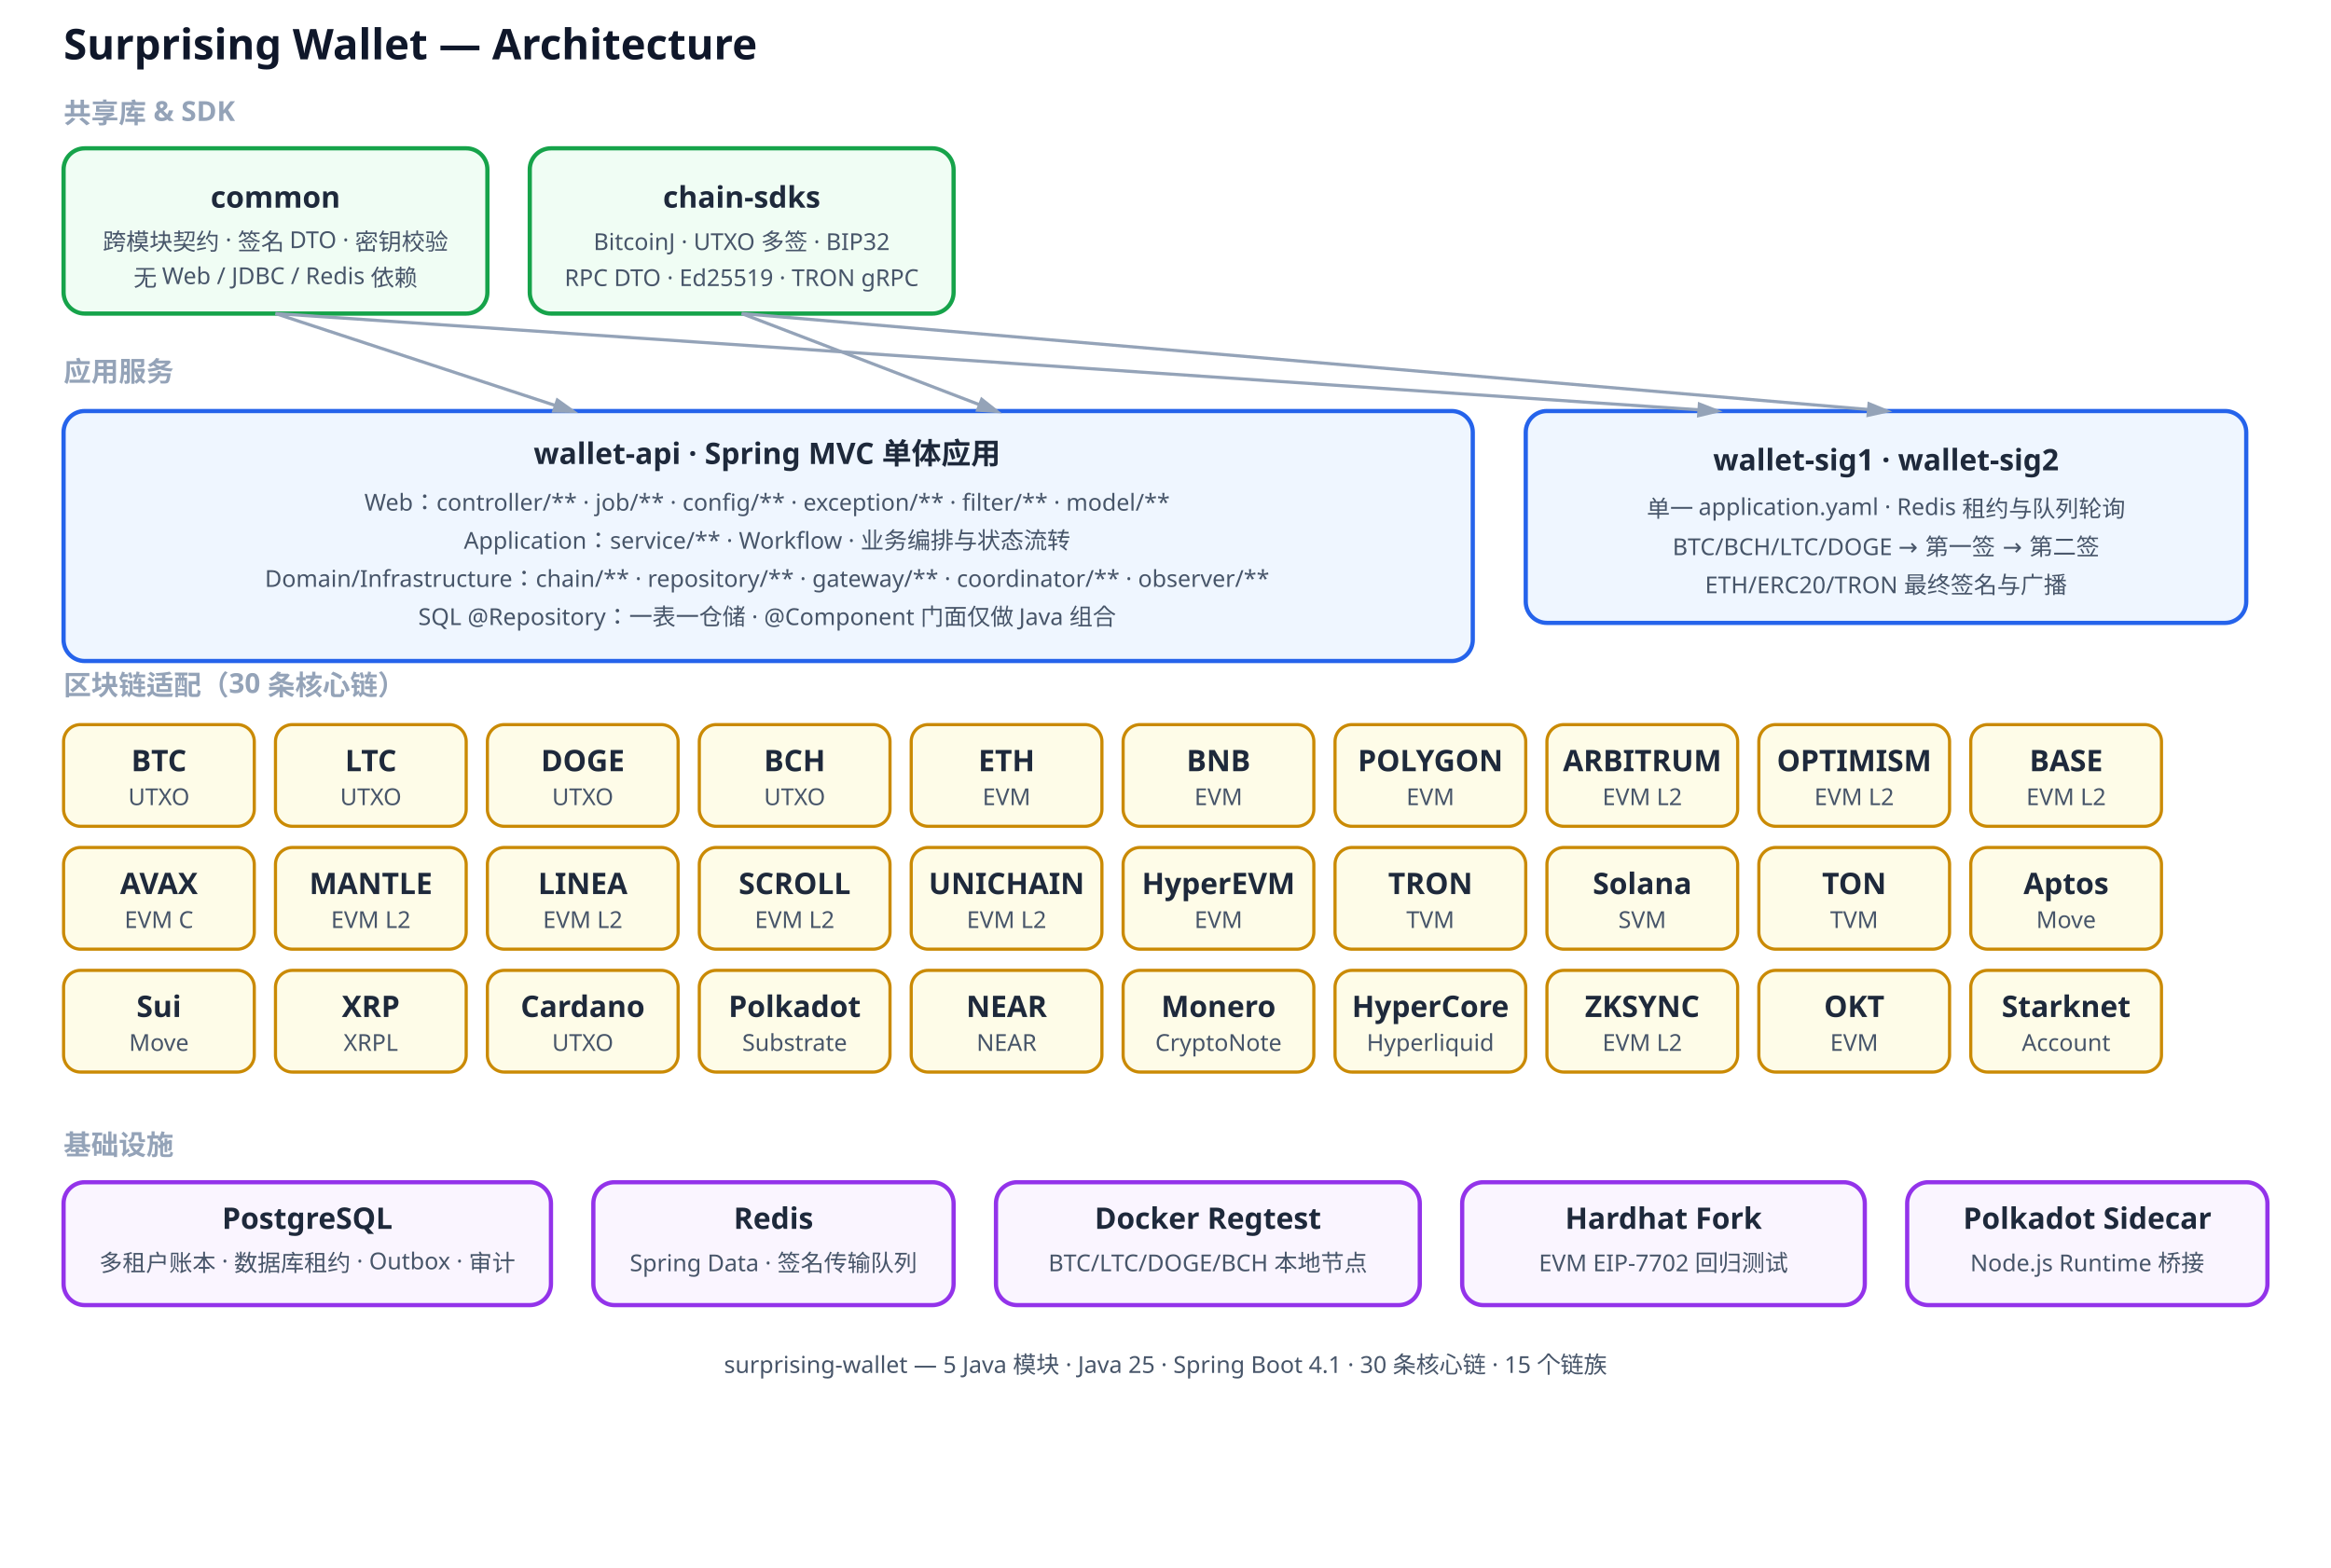
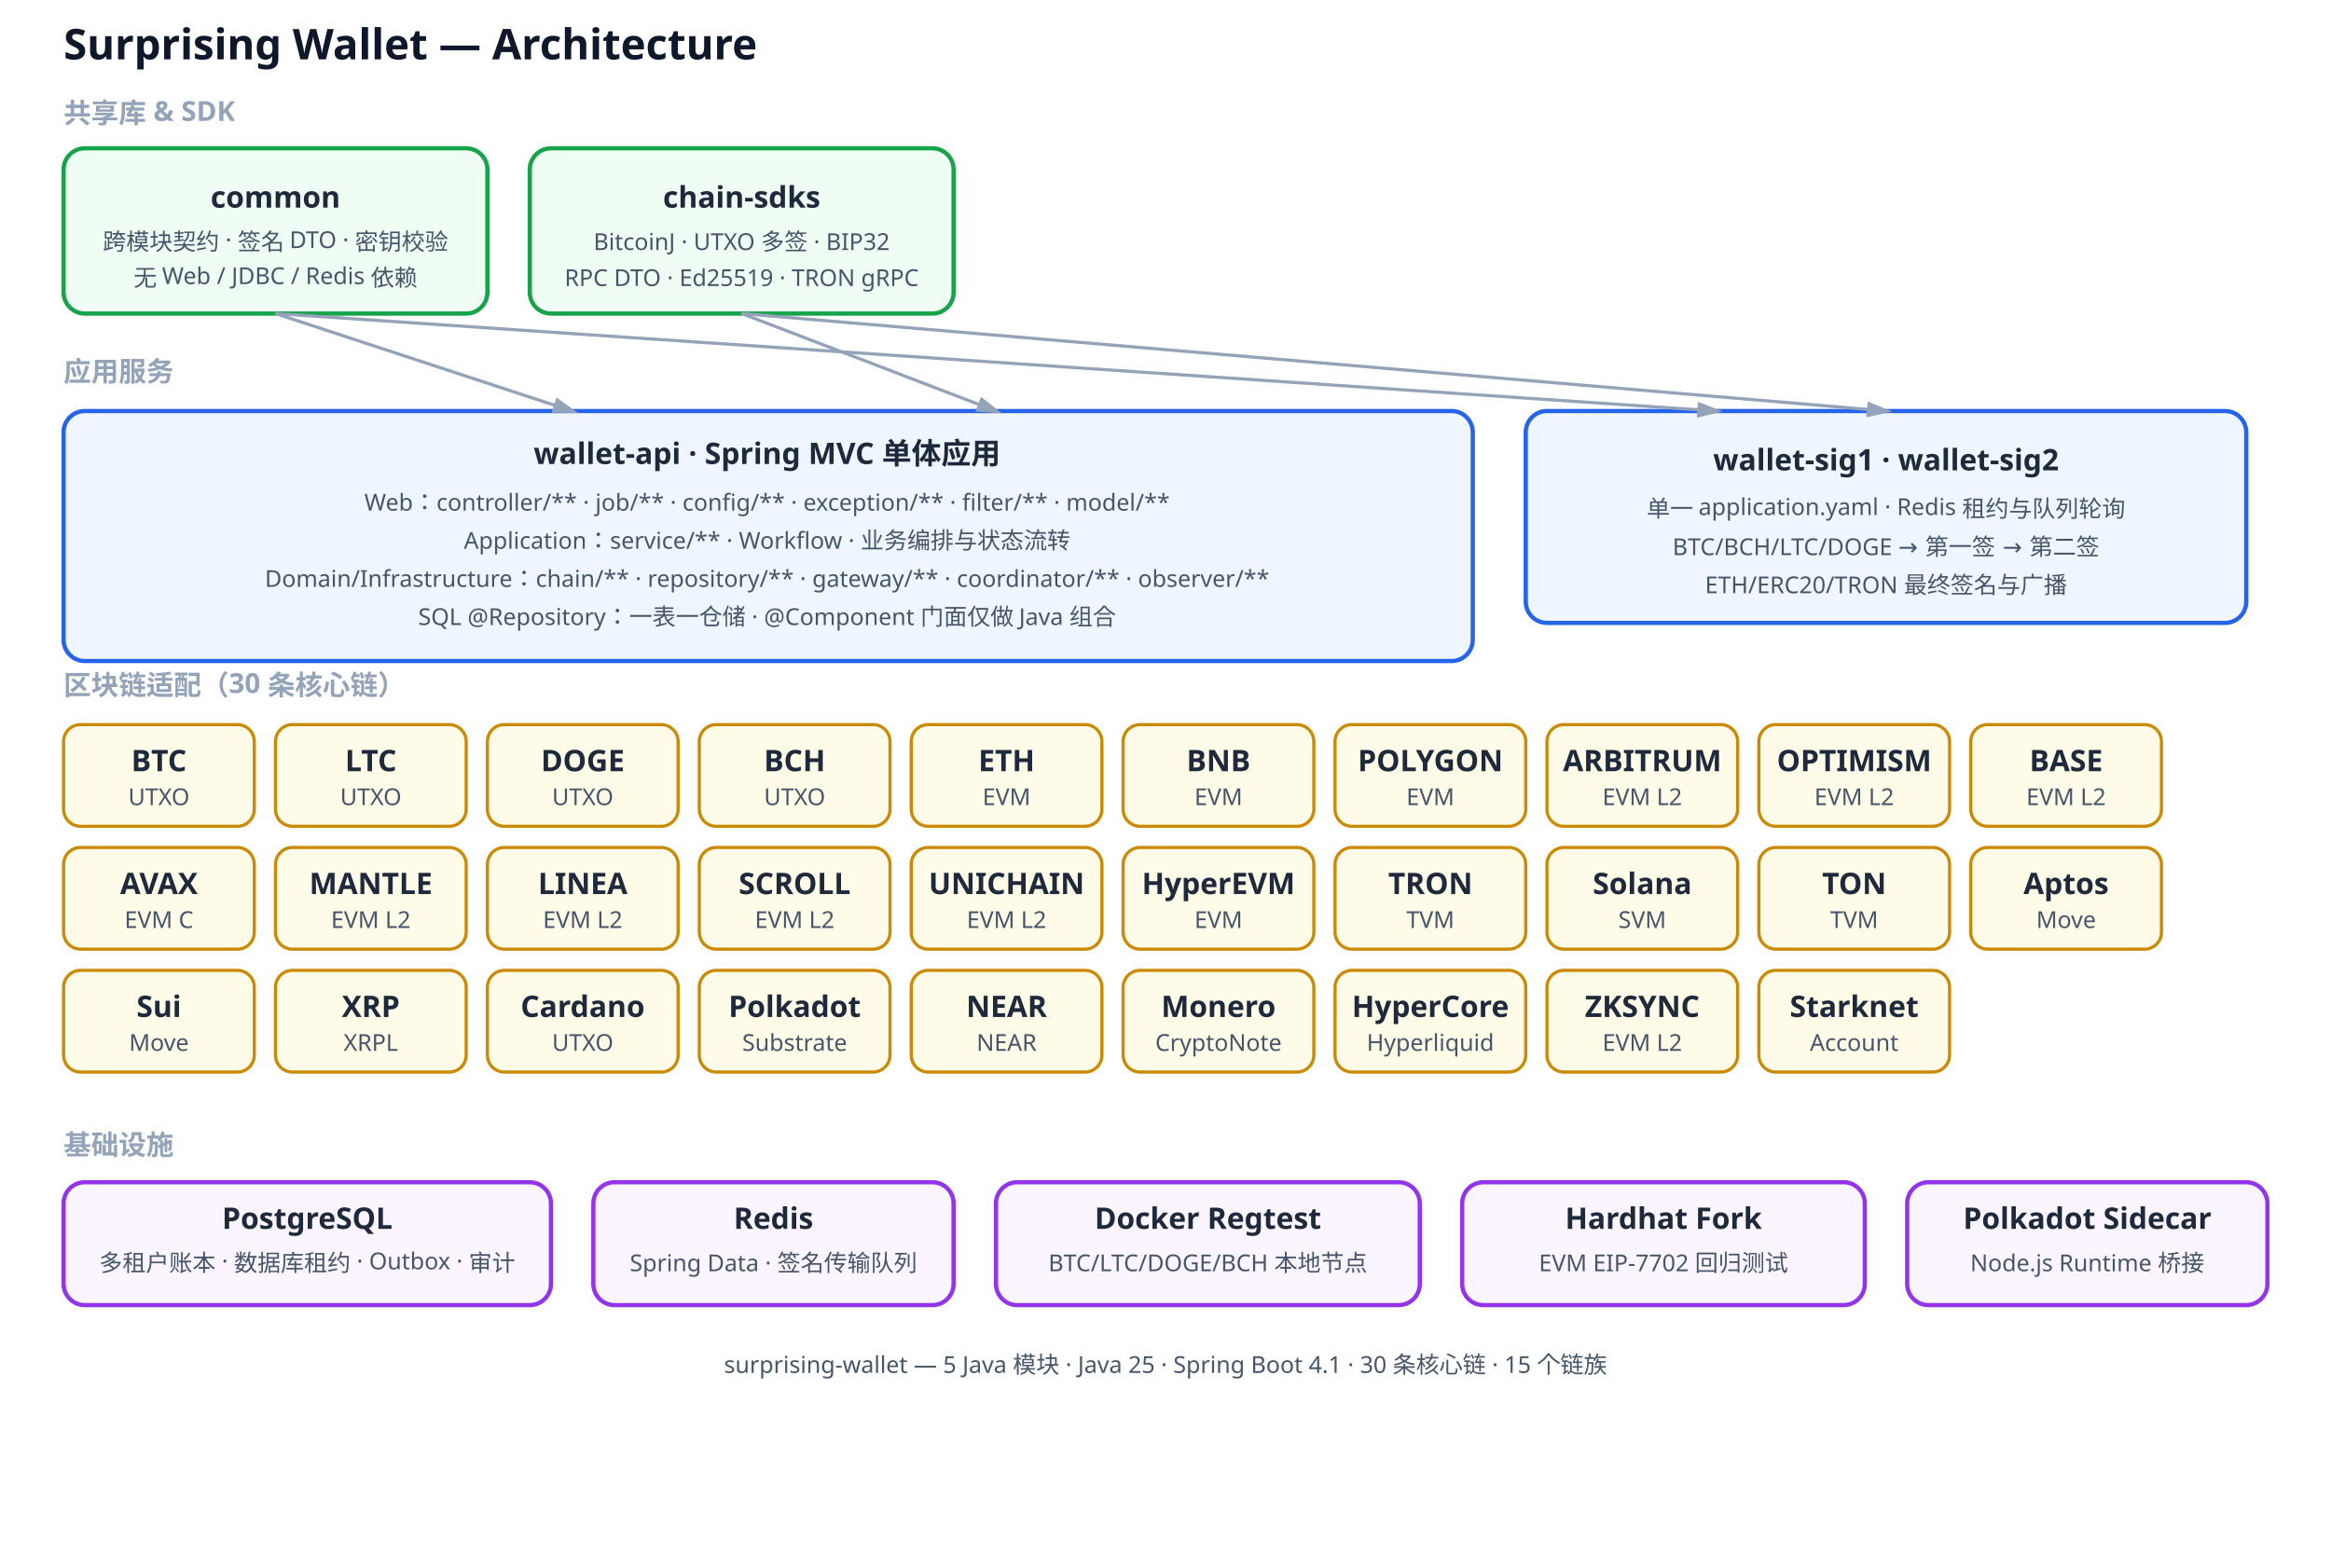
<svg xmlns="http://www.w3.org/2000/svg" width="1100" height="740" viewBox="0 0 1100 740">
  <style>
    .svc   { fill: #eff6ff; stroke: #2563eb; stroke-width: 2; rx: 10; }
    .lib   { fill: #f0fdf4; stroke: #16a34a; stroke-width: 2; rx: 10; }
    .chain { fill: #fefce8; stroke: #ca8a04; stroke-width: 1.5; rx: 8; }
    .infra { fill: #faf5ff; stroke: #9333ea; stroke-width: 2; rx: 10; }
    .label { font: 14px sans-serif; font-weight: 700; fill: #1e293b; }
    .desc  { font: 11px sans-serif; fill: #475569; }
    .title { font: 20px sans-serif; font-weight: 700; fill: #0f172a; }
    .sep   { font: 13px sans-serif; font-weight: 600; fill: #94a3b8; }
    .arrow { stroke: #94a3b8; stroke-width: 1.5; marker-end: url(#arr); }
  </style>
  <defs>
    <marker id="arr" markerWidth="8" markerHeight="8" refX="6" refY="2.5" orient="auto" markerUnits="strokeWidth">
      <path d="M0,0 L0,5 L8,2.5 z" fill="#94a3b8" />
    </marker>
  </defs>
  <text x="30" y="28" class="title">Surprising Wallet —  Architecture</text>
  <text x="30" y="58" class="sep"> 共享库 &amp; SDK</text>
  <rect x="30" y="70" width="200" height="78" class="lib" />
  <text x="130" y="98" text-anchor="middle" class="label">common</text>
  <text x="130" y="118" text-anchor="middle" class="desc">跨模块契约 · 签名 DTO · 密钥校验</text>
  <text x="130" y="135" text-anchor="middle" class="desc">无 Web / JDBC / Redis 依赖</text>
  <rect x="250" y="70" width="200" height="78" class="lib" />
  <text x="350" y="98" text-anchor="middle" class="label">chain-sdks</text>
  <text x="350" y="118" text-anchor="middle" class="desc">BitcoinJ · UTXO 多签 · BIP32</text>
  <text x="350" y="135" text-anchor="middle" class="desc">RPC DTO · Ed25519 · TRON gRPC</text>
  <text x="30" y="180" class="sep"> 应用服务</text>
  <rect x="30" y="194" width="665" height="118" class="svc" />
  <text x="362" y="219" text-anchor="middle" class="label">wallet-api · Spring MVC 单体应用</text>
  <text x="362" y="241" text-anchor="middle" class="desc">Web：controller/** · job/** · config/** · exception/** · filter/** · model/**</text>
  <text x="362" y="259" text-anchor="middle" class="desc">Application：service/** · Workflow · 业务编排与状态流转</text>
  <text x="362" y="277" text-anchor="middle" class="desc">Domain/Infrastructure：chain/** · repository/** · gateway/** · coordinator/** · observer/**</text>
  <text x="362" y="295" text-anchor="middle" class="desc">SQL @Repository：一表一仓储 · @Component 门面仅做 Java 组合</text>
  <rect x="720" y="194" width="340" height="100" class="svc" />
  <text x="890" y="222" text-anchor="middle" class="label">wallet-sig1 · wallet-sig2</text>
  <text x="890" y="244" text-anchor="middle" class="desc">单一 application.yaml · Redis 租约与队列轮询</text>
  <text x="890" y="262" text-anchor="middle" class="desc">BTC/BCH/LTC/DOGE → 第一签 → 第二签</text>
  <text x="890" y="280" text-anchor="middle" class="desc">ETH/ERC20/TRON 最终签名与广播</text>
  <line x1="130" y1="148" x2="270" y2="194" class="arrow" />
  <line x1="350" y1="148" x2="470" y2="194" class="arrow" />
  <line x1="130" y1="148" x2="810" y2="194" class="arrow" />
  <line x1="350" y1="148" x2="890" y2="194" class="arrow" />
  <text x="30" y="328" class="sep"> 区块链适配（30 条核心链）</text>
  <rect x="30" y="342" width="90" height="48" class="chain" />
  <text x="75" y="364" text-anchor="middle" class="label">BTC</text>
  <text x="75" y="380" text-anchor="middle" class="desc">UTXO</text>
  <rect x="130" y="342" width="90" height="48" class="chain" />
  <text x="175" y="364" text-anchor="middle" class="label">LTC</text>
  <text x="175" y="380" text-anchor="middle" class="desc">UTXO</text>
  <rect x="230" y="342" width="90" height="48" class="chain" />
  <text x="275" y="364" text-anchor="middle" class="label">DOGE</text>
  <text x="275" y="380" text-anchor="middle" class="desc">UTXO</text>
  <rect x="330" y="342" width="90" height="48" class="chain" />
  <text x="375" y="364" text-anchor="middle" class="label">BCH</text>
  <text x="375" y="380" text-anchor="middle" class="desc">UTXO</text>
  <rect x="430" y="342" width="90" height="48" class="chain" />
  <text x="475" y="364" text-anchor="middle" class="label">ETH</text>
  <text x="475" y="380" text-anchor="middle" class="desc">EVM</text>
  <rect x="530" y="342" width="90" height="48" class="chain" />
  <text x="575" y="364" text-anchor="middle" class="label">BNB</text>
  <text x="575" y="380" text-anchor="middle" class="desc">EVM</text>
  <rect x="630" y="342" width="90" height="48" class="chain" />
  <text x="675" y="364" text-anchor="middle" class="label">POLYGON</text>
  <text x="675" y="380" text-anchor="middle" class="desc">EVM</text>
  <rect x="730" y="342" width="90" height="48" class="chain" />
  <text x="775" y="364" text-anchor="middle" class="label">ARBITRUM</text>
  <text x="775" y="380" text-anchor="middle" class="desc">EVM L2</text>
  <rect x="830" y="342" width="90" height="48" class="chain" />
  <text x="875" y="364" text-anchor="middle" class="label">OPTIMISM</text>
  <text x="875" y="380" text-anchor="middle" class="desc">EVM L2</text>
  <rect x="930" y="342" width="90" height="48" class="chain" />
  <text x="975" y="364" text-anchor="middle" class="label">BASE</text>
  <text x="975" y="380" text-anchor="middle" class="desc">EVM L2</text>
  <rect x="30" y="400" width="90" height="48" class="chain" />
  <text x="75" y="422" text-anchor="middle" class="label">AVAX</text>
  <text x="75" y="438" text-anchor="middle" class="desc">EVM C</text>
  <rect x="130" y="400" width="90" height="48" class="chain" />
  <text x="175" y="422" text-anchor="middle" class="label">MANTLE</text>
  <text x="175" y="438" text-anchor="middle" class="desc">EVM L2</text>
  <rect x="230" y="400" width="90" height="48" class="chain" />
  <text x="275" y="422" text-anchor="middle" class="label">LINEA</text>
  <text x="275" y="438" text-anchor="middle" class="desc">EVM L2</text>
  <rect x="330" y="400" width="90" height="48" class="chain" />
  <text x="375" y="422" text-anchor="middle" class="label">SCROLL</text>
  <text x="375" y="438" text-anchor="middle" class="desc">EVM L2</text>
  <rect x="430" y="400" width="90" height="48" class="chain" />
  <text x="475" y="422" text-anchor="middle" class="label">UNICHAIN</text>
  <text x="475" y="438" text-anchor="middle" class="desc">EVM L2</text>
  <rect x="530" y="400" width="90" height="48" class="chain" />
  <text x="575" y="422" text-anchor="middle" class="label">HyperEVM</text>
  <text x="575" y="438" text-anchor="middle" class="desc">EVM</text>
  <rect x="630" y="400" width="90" height="48" class="chain" />
  <text x="675" y="422" text-anchor="middle" class="label">TRON</text>
  <text x="675" y="438" text-anchor="middle" class="desc">TVM</text>
  <rect x="730" y="400" width="90" height="48" class="chain" />
  <text x="775" y="422" text-anchor="middle" class="label">Solana</text>
  <text x="775" y="438" text-anchor="middle" class="desc">SVM</text>
  <rect x="830" y="400" width="90" height="48" class="chain" />
  <text x="875" y="422" text-anchor="middle" class="label">TON</text>
  <text x="875" y="438" text-anchor="middle" class="desc">TVM</text>
  <rect x="930" y="400" width="90" height="48" class="chain" />
  <text x="975" y="422" text-anchor="middle" class="label">Aptos</text>
  <text x="975" y="438" text-anchor="middle" class="desc">Move</text>
  <rect x="30" y="458" width="90" height="48" class="chain" />
  <text x="75" y="480" text-anchor="middle" class="label">Sui</text>
  <text x="75" y="496" text-anchor="middle" class="desc">Move</text>
  <rect x="130" y="458" width="90" height="48" class="chain" />
  <text x="175" y="480" text-anchor="middle" class="label">XRP</text>
  <text x="175" y="496" text-anchor="middle" class="desc">XRPL</text>
  <rect x="230" y="458" width="90" height="48" class="chain" />
  <text x="275" y="480" text-anchor="middle" class="label">Cardano</text>
  <text x="275" y="496" text-anchor="middle" class="desc">UTXO</text>
  <rect x="330" y="458" width="90" height="48" class="chain" />
  <text x="375" y="480" text-anchor="middle" class="label">Polkadot</text>
  <text x="375" y="496" text-anchor="middle" class="desc">Substrate</text>
  <rect x="430" y="458" width="90" height="48" class="chain" />
  <text x="475" y="480" text-anchor="middle" class="label">NEAR</text>
  <text x="475" y="496" text-anchor="middle" class="desc">NEAR</text>
  <rect x="530" y="458" width="90" height="48" class="chain" />
  <text x="575" y="480" text-anchor="middle" class="label">Monero</text>
  <text x="575" y="496" text-anchor="middle" class="desc">CryptoNote</text>
  <rect x="630" y="458" width="90" height="48" class="chain" />
  <text x="675" y="480" text-anchor="middle" class="label">HyperCore</text>
  <text x="675" y="496" text-anchor="middle" class="desc">Hyperliquid</text>
  <rect x="730" y="458" width="90" height="48" class="chain" />
  <text x="775" y="480" text-anchor="middle" class="label">ZKSYNC</text>
  <text x="775" y="496" text-anchor="middle" class="desc">EVM L2</text>
  <rect x="830" y="458" width="90" height="48" class="chain" />
-   <text x="875" y="480" text-anchor="middle" class="label">OKT</text>
-   <text x="875" y="496" text-anchor="middle" class="desc">EVM</text>
-   <rect x="930" y="458" width="90" height="48" class="chain" />
-   <text x="975" y="480" text-anchor="middle" class="label">Starknet</text>
-   <text x="975" y="496" text-anchor="middle" class="desc">Account</text>
+   <text x="875" y="480" text-anchor="middle" class="label">Starknet</text>
+   <text x="875" y="496" text-anchor="middle" class="desc">Account</text>
  <text x="30" y="545" class="sep"> 基础设施</text>
  <rect x="30" y="558" width="230" height="58" class="infra" />
  <text x="145" y="580" text-anchor="middle" class="label">PostgreSQL</text>
  <text x="145" y="600" text-anchor="middle" class="desc">多租户账本 · 数据库租约 · Outbox · 审计</text>
  <rect x="280" y="558" width="170" height="58" class="infra" />
  <text x="365" y="580" text-anchor="middle" class="label">Redis</text>
  <text x="365" y="600" text-anchor="middle" class="desc">Spring Data · 签名传输队列</text>
  <rect x="470" y="558" width="200" height="58" class="infra" />
  <text x="570" y="580" text-anchor="middle" class="label">Docker Regtest</text>
  <text x="570" y="600" text-anchor="middle" class="desc">BTC/LTC/DOGE/BCH 本地节点</text>
  <rect x="690" y="558" width="190" height="58" class="infra" />
  <text x="785" y="580" text-anchor="middle" class="label">Hardhat Fork</text>
  <text x="785" y="600" text-anchor="middle" class="desc">EVM EIP-7702 回归测试</text>
  <rect x="900" y="558" width="170" height="58" class="infra" />
  <text x="985" y="580" text-anchor="middle" class="label">Polkadot Sidecar</text>
  <text x="985" y="600" text-anchor="middle" class="desc">Node.js Runtime 桥接</text>
  <text x="550" y="648" text-anchor="middle" class="desc" fill="#94a3b8" font-size="11">surprising-wallet — 5 Java 模块 · Java 25 · Spring Boot 4.1 · 30 条核心链 · 15 个链族</text>
</svg>
